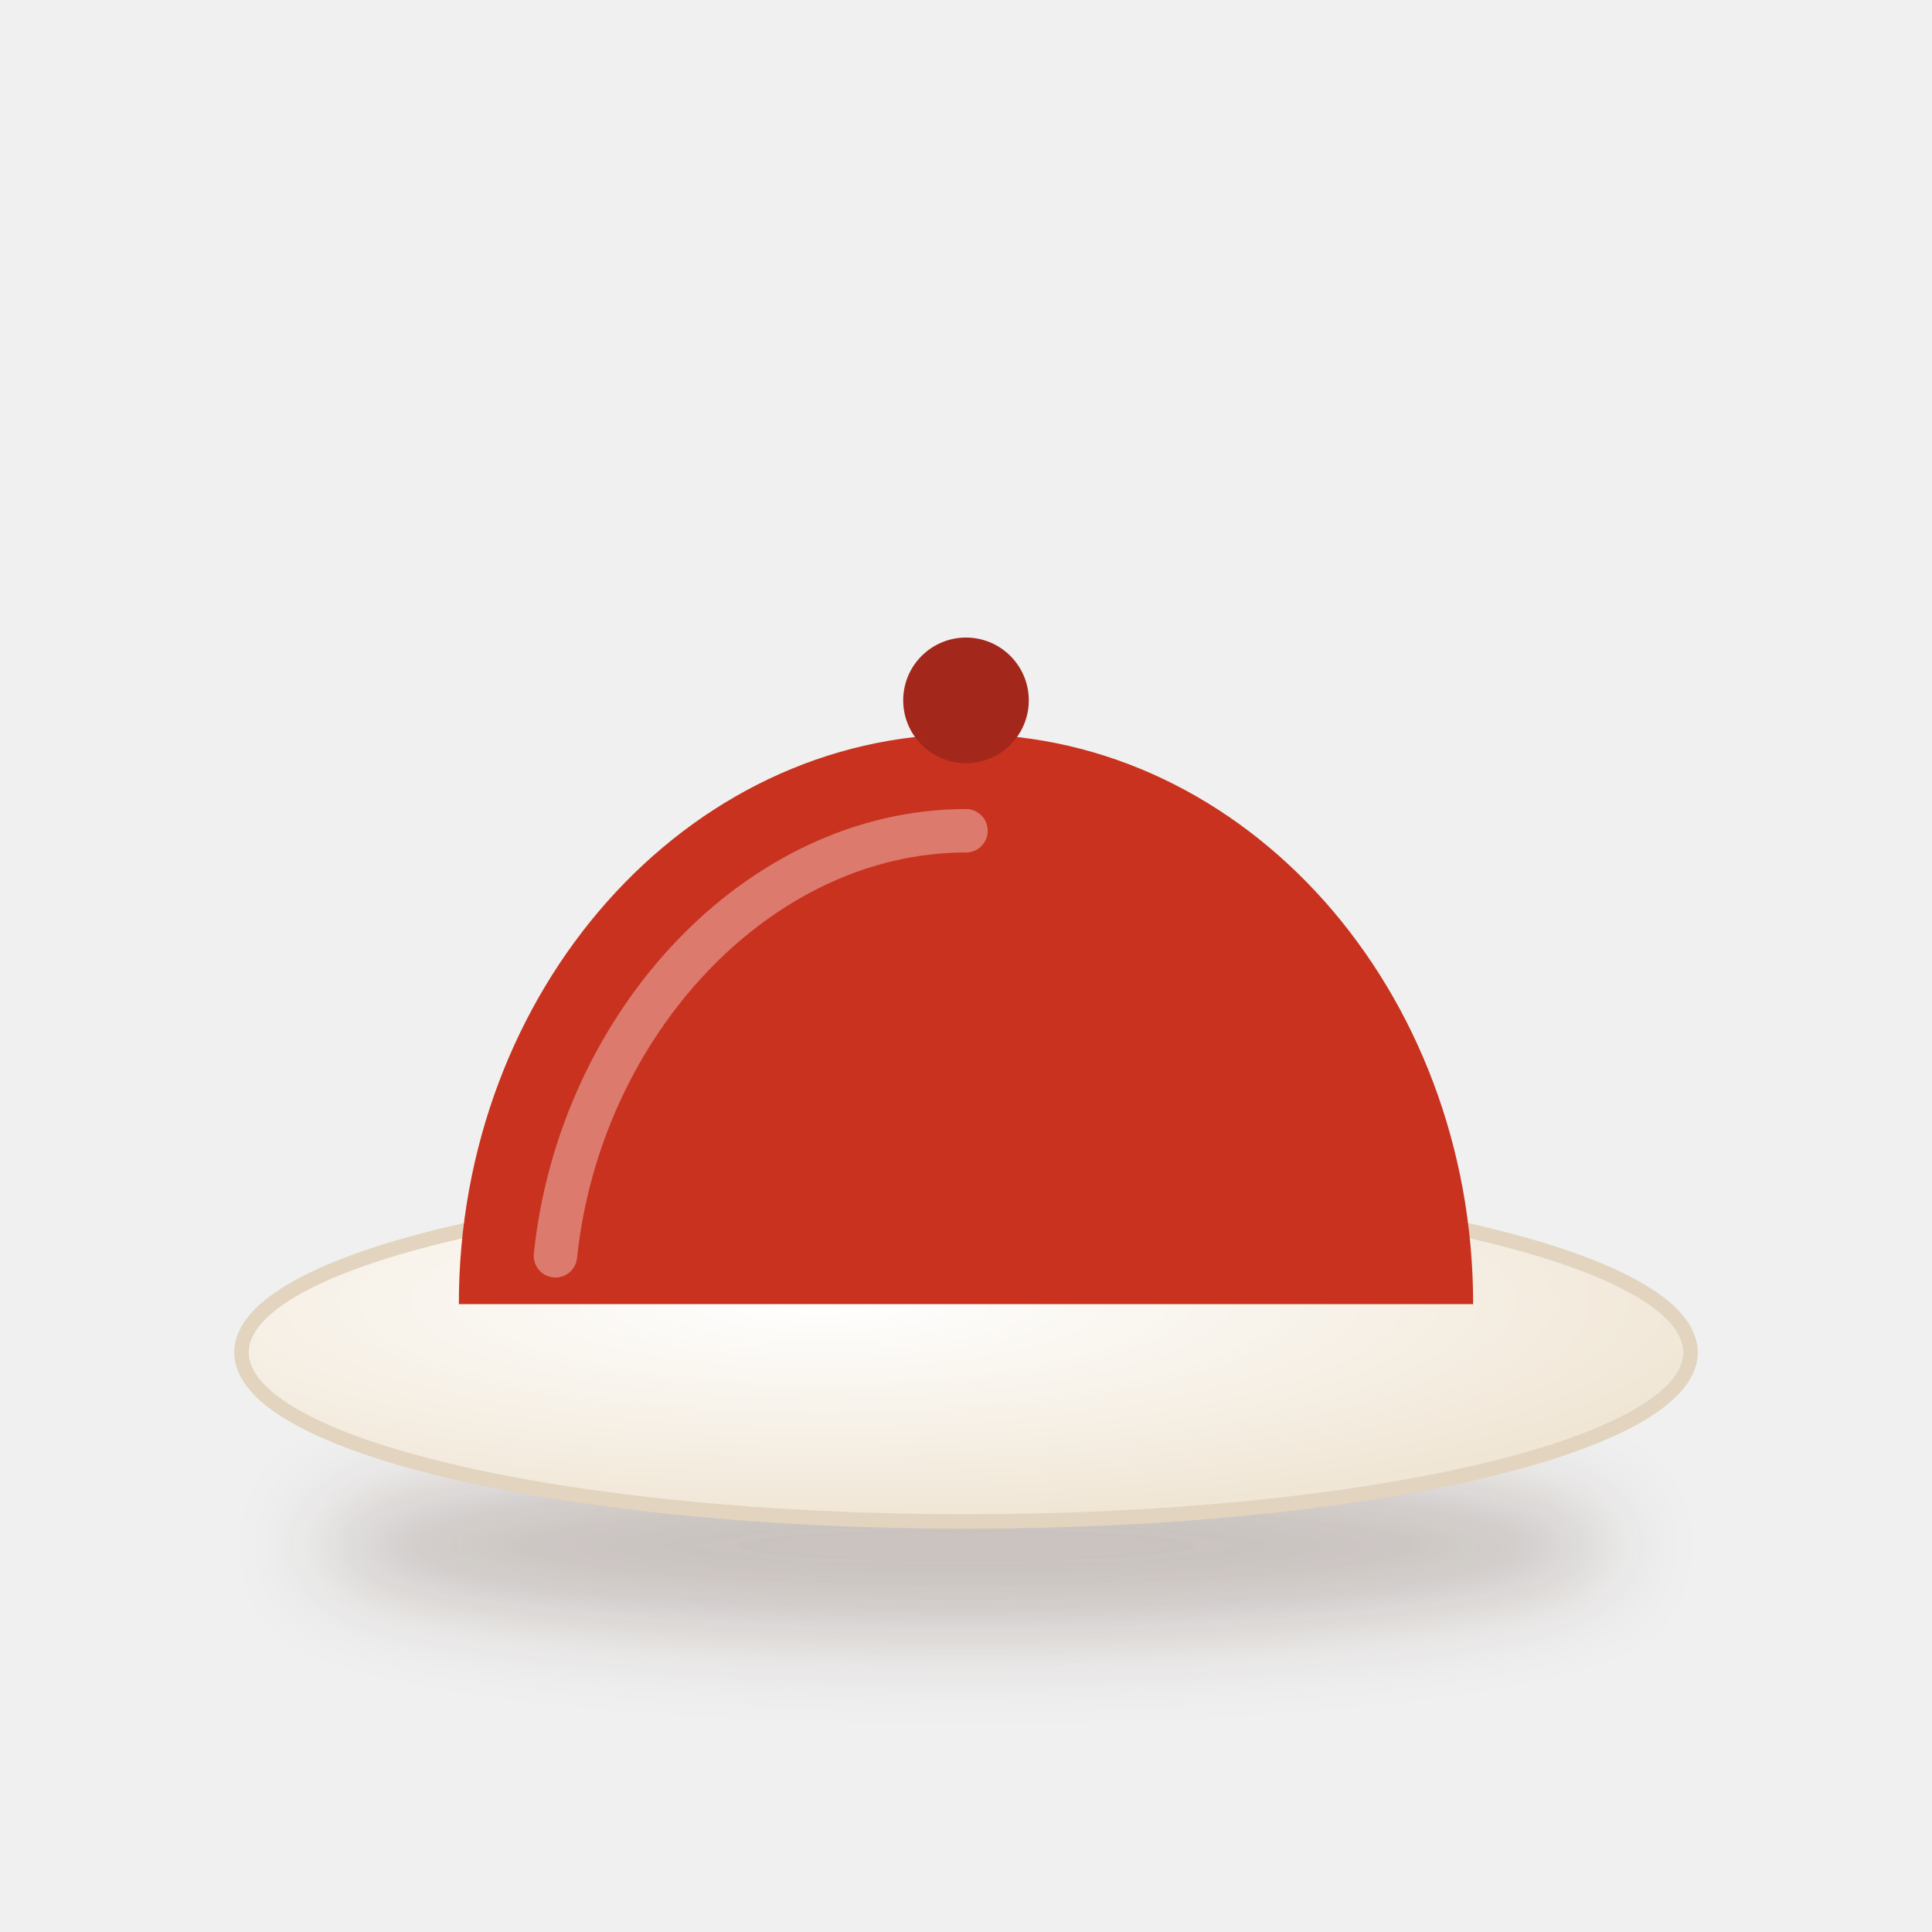
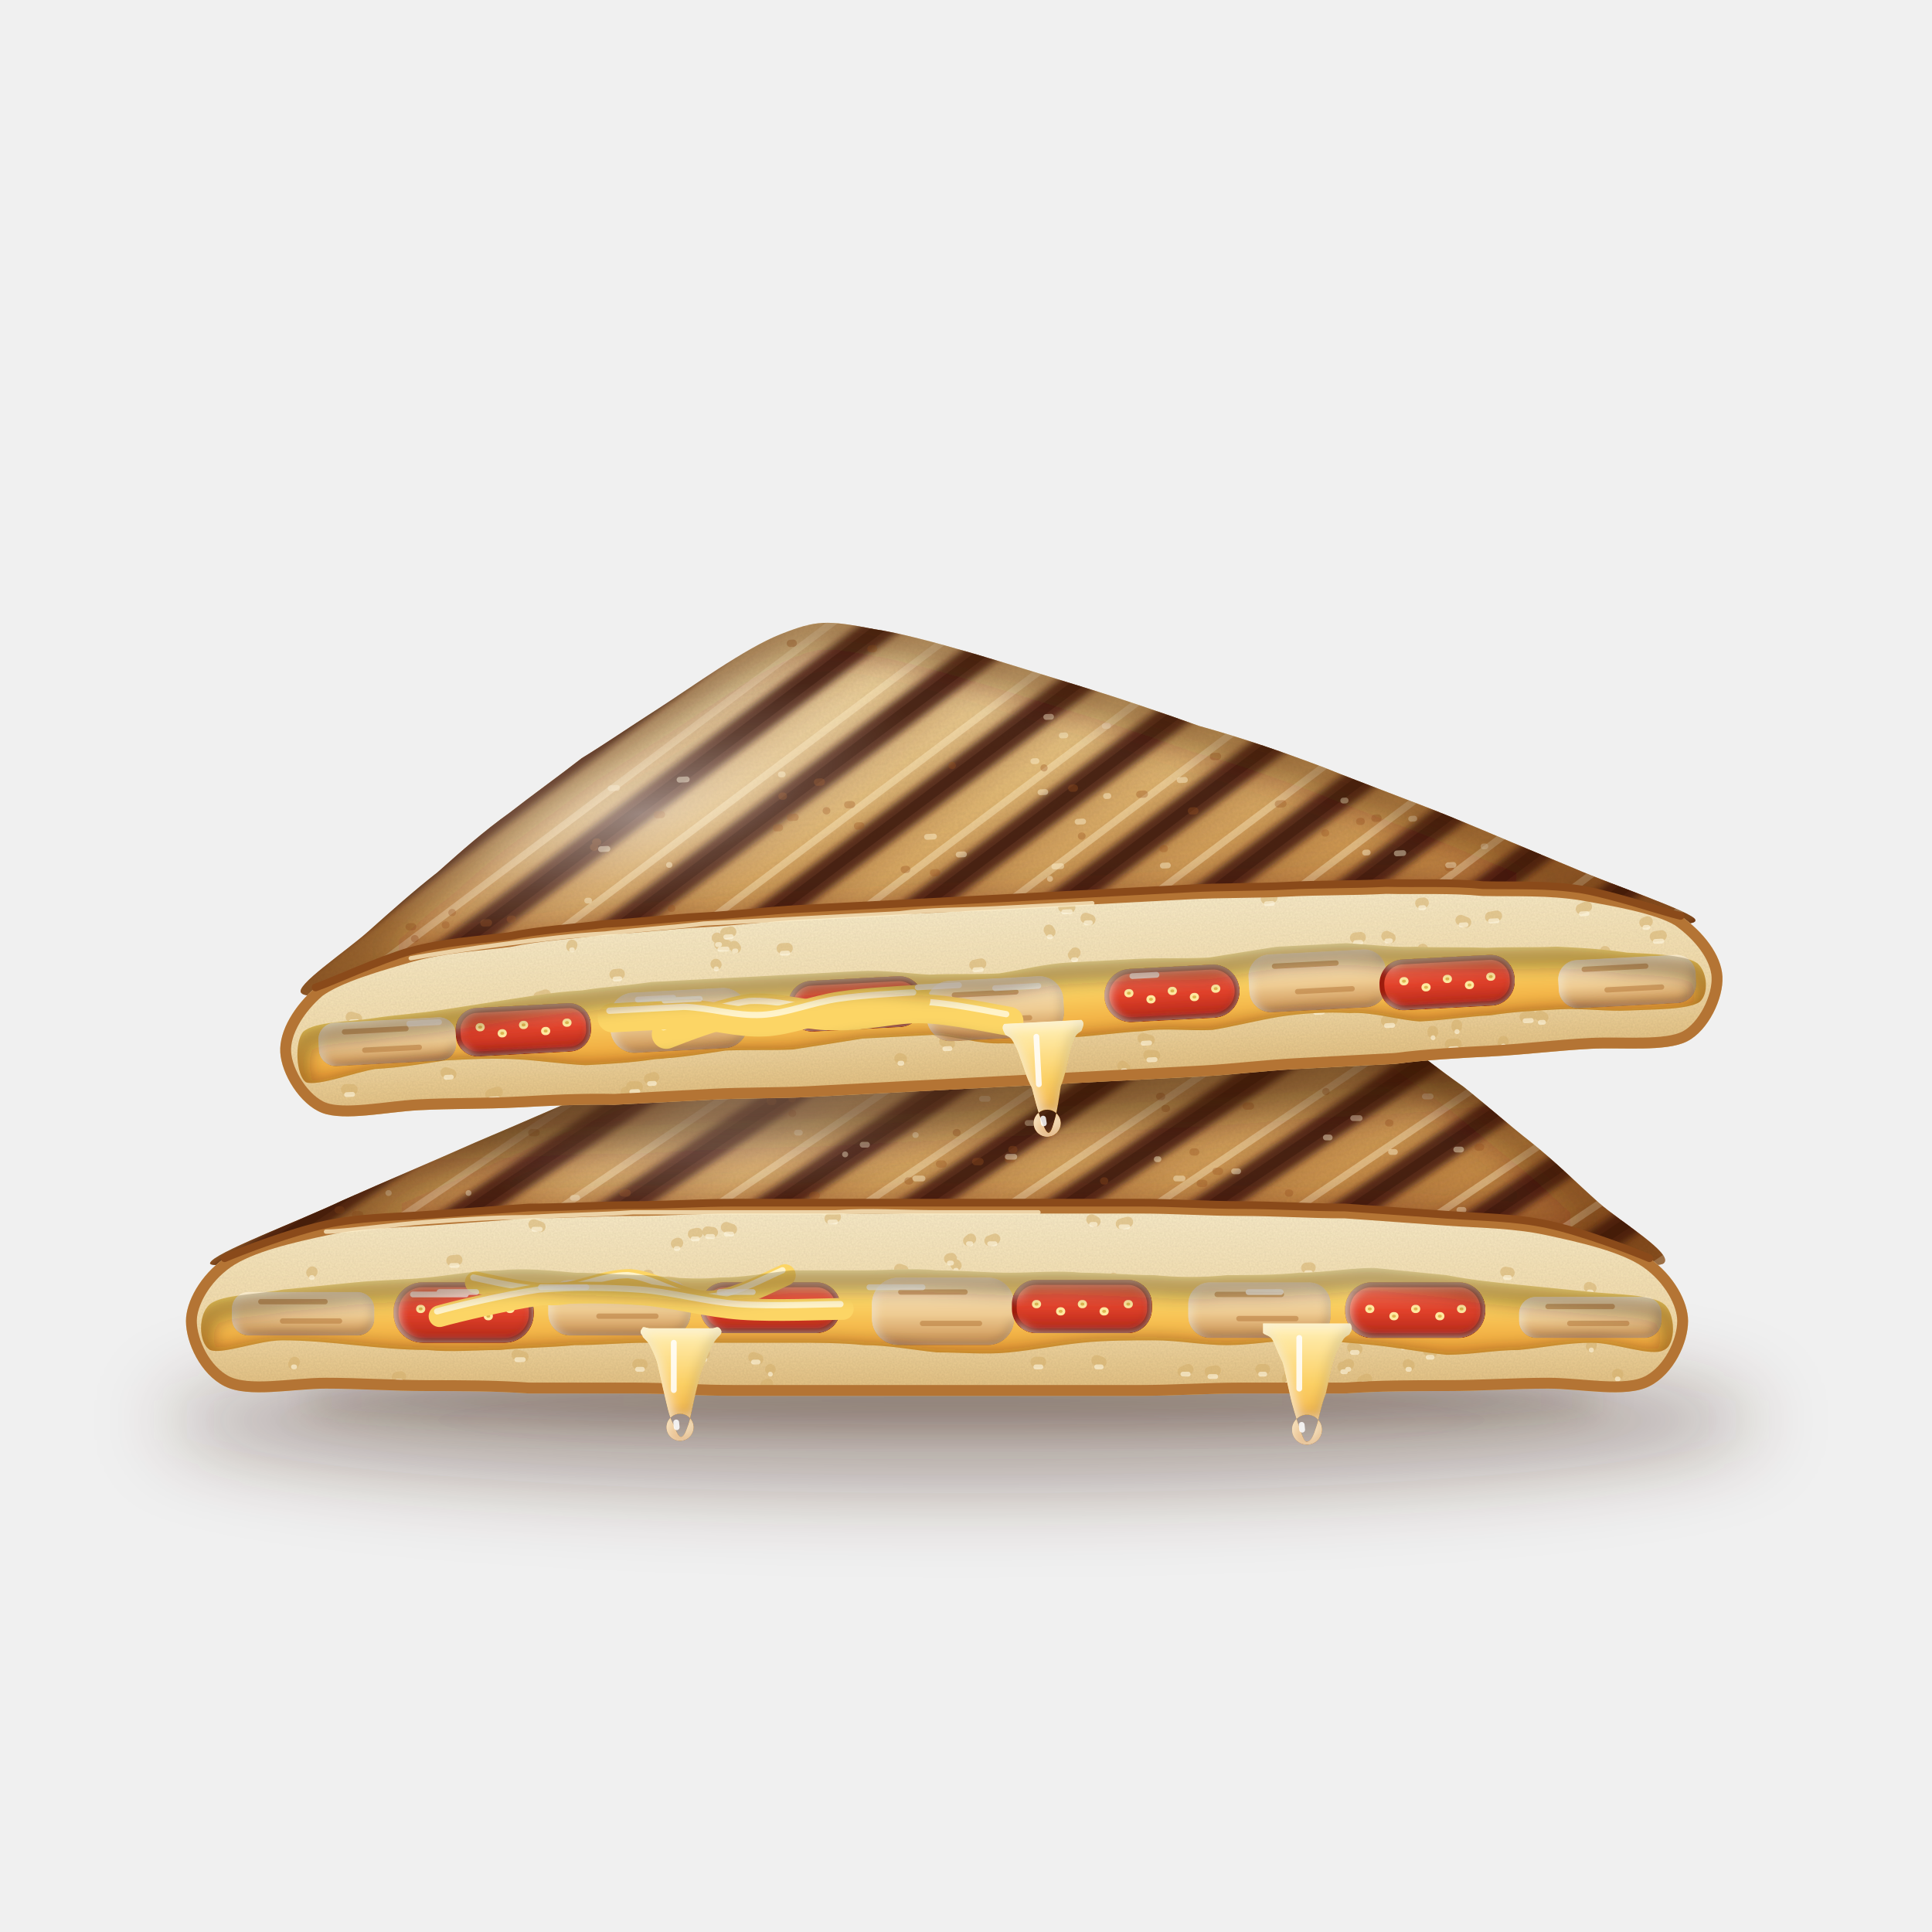
<svg xmlns="http://www.w3.org/2000/svg" viewBox="0 0 800 800" width="800" height="800">
  <defs>
-     <filter id="p-s" x="-30%" y="-80%" width="160%" height="260%">
-       <feGaussianBlur stdDeviation="18" />
-     </filter>
-     <radialGradient id="p-g" cx="0.4" cy="0.35" r="0.7">
-       <stop offset="0" stop-color="#ffffff" />
-       <stop offset="1" stop-color="#EFE4D2" />
+     <filter id="panini-poulet-shadow" x="-30%" y="-80%" width="160%" height="260%">
+       <feGaussianBlur stdDeviation="16" />
+     </filter>
+     <filter id="panini-poulet-blur7" x="-50%" y="-50%" width="200%" height="200%">
+       <feGaussianBlur stdDeviation="7" />
+     </filter>
+     <path id="panini-poulet-topb" d="M-301 -51c1-4 36-17 55-26 18-8 37-16 55-24 19-8 37-16 56-24 19-7 38-15 57-22 19-7 32-12 57-20 24-8 68-24 89-29 22-5 26-5 41 0 15 5 35 22 49 30 13 8 20 13 30 20 10 7 20 15 30 22 10 8 19 16 28 23 10 8 19 17 28 25 9 8 31 21 27 25-3 3-33-3-48-4-15-1-28-3-42-4-14-1-28-2-42-3-14 0-29-1-43-1-14 0-28-1-42-1-14 0-28 0-42 0-14 0-28 0-42 0-14 0-28 0-42 0-14 0-28 0-42 0-14 0-28 1-42 1-14 0-29 1-43 1-14 1-28 2-42 3-14 1-27 3-42 4-15 1-49 7-48 4Z" />
+     <path id="panini-poulet-faceb" d="M-311 -27c0-8 6-19 16-26 10-7 28-11 42-14 14-3 28-3 42-4 14-1 28-2 42-3 14 0 29-1 43-1 14 0 28-1 42-1 14 0 28 0 42 0 14 0 28 0 42 0 14 0 28 0 42 0 14 0 28 0 42 0 14 0 28 1 42 1 14 0 29 1 43 1 14 1 28 2 42 3 14 1 28 1 42 4 14 3 32 7 42 14 10 7 16 18 16 26 0 9-6 22-16 27-10 5-28 1-42 1-14 0-28 1-42 1-14 0-28 0-42 1-14 0-29 0-43 0-14 0-28 1-42 1-14 0-28 0-42 0-14 0-28 0-42 0-14 0-28 0-42 0-14 0-28 0-42 0-14 0-28-1-42-1-14 0-29 0-43 0-14-1-28-1-42-1-14 0-28-1-42-1-14 0-32 4-42-1-10-5-16-18-16-27Z" />
+     <radialGradient id="panini-poulet-top-panini" cx="0.32" cy="0.18" r="0.95">
+       <stop offset="0" stop-color="#FBE6B4" />
+       <stop offset="0.4" stop-color="#EDC780" />
+       <stop offset="0.8" stop-color="#D39A50" />
+       <stop offset="1" stop-color="#AE6E32" />
    </radialGradient>
+     <filter id="panini-poulet-panini-grain" x="0" y="0" width="100%" height="100%">
+       <feTurbulence type="fractalNoise" baseFrequency="0.85" numOctaves="2" seed="3" result="n" />
+       <feColorMatrix in="n" type="matrix" values="0 0 0 0 0  0 0 0 0 0  0 0 0 0 0  0 0 0 0.14 0" result="g" />
+       <feComposite in="g" in2="SourceGraphic" operator="in" result="gi" />
+       <feMerge>
+         <feMergeNode in="SourceGraphic" />
+         <feMergeNode in="gi" />
+       </feMerge>
+     </filter>
+     <filter id="panini-poulet-blur4" x="-50%" y="-50%" width="200%" height="200%">
+       <feGaussianBlur stdDeviation="4" />
+     </filter>
+     <filter id="panini-poulet-blur14" x="-50%" y="-50%" width="200%" height="200%">
+       <feGaussianBlur stdDeviation="1.4" />
+     </filter>
+     <radialGradient id="panini-poulet-sheen" cx="0.5" cy="0.5" r="0.5">
+       <stop offset="0" stop-color="#fff" stop-opacity="0.45" />
+       <stop offset="0.6" stop-color="#fff" stop-opacity="0.135" />
+       <stop offset="1" stop-color="#fff" stop-opacity="0" />
+     </radialGradient>
+     <clipPath id="panini-poulet-tcb">
+       <use href="#panini-poulet-topb" />
+     </clipPath>
+     <linearGradient id="panini-poulet-crumb" x1="0" y1="0" x2="0" y2="1">
+       <stop offset="0" stop-color="#F9EBC8" />
+       <stop offset="0.6" stop-color="#F3DCAA" />
+       <stop offset="1" stop-color="#E2BE7E" />
+     </linearGradient>
+     <filter id="panini-poulet-crumb-grain" x="0" y="0" width="100%" height="100%">
+       <feTurbulence type="fractalNoise" baseFrequency="1.3" numOctaves="2" seed="3" result="n" />
+       <feColorMatrix in="n" type="matrix" values="0 0 0 0 0  0 0 0 0 0  0 0 0 0 0  0 0 0 0.16 0" result="g" />
+       <feComposite in="g" in2="SourceGraphic" operator="in" result="gi" />
+       <feMerge>
+         <feMergeNode in="SourceGraphic" />
+         <feMergeNode in="gi" />
+       </feMerge>
+     </filter>
+     <path id="panini-poulet-bandb" d="M-301 -34c5-4 20-4 30-6 10-1 20-2 30-3 10-1 20-1 30-2 10-1 20-3 30-3 10-1 21 0 31 1 10 0 20 1 30 1 10 1 20 2 30 1 10 0 20-2 30-3 10 0 20 0 30 0 10 0 20-1 30 0 10 0 20 1 30 1 10 0 20-1 30 0 10 0 20 1 30 1 10 1 20 1 30 0 10 0 20 0 30-1 10 0 21-2 31-2 10 1 20 2 30 3 10 2 20 3 30 4 10 1 20 2 30 3 10 1 25 1 30 5 5 4 5 17 0 19-5 3-20-3-30-3-10 0-20 2-30 3-10 0-20 2-30 2-10-1-20-3-30-4-10-1-21-2-31-2-10 0-20 2-30 2-10 0-20-2-30-2-10 0-20 0-30 1-10 1-20 3-30 4-10 1-20 0-30 0-10-1-20-3-30-3-10-1-20-1-30-1-10 0-20 0-30 0-10 0-20-1-30 0-10 0-20 1-30 1-10 1-21 1-31 2-10 0-20 1-30 0-10 0-20-1-30-2-10-1-20-2-30-2-10 0-25 6-30 4-5-3-5-15 0-19Z" />
+     <linearGradient id="panini-poulet-melt" x1="0" y1="-52" x2="0" y2="-16" gradientUnits="userSpaceOnUse">
+       <stop offset="0" stop-color="#FFF2C4" />
+       <stop offset="0.45" stop-color="#FCD565" />
+       <stop offset="1" stop-color="#EFA53A" />
+     </linearGradient>
+     <linearGradient id="panini-poulet-pchick" x1="0" y1="0" x2="0" y2="1">
+       <stop offset="0" stop-color="#FBE8C4" />
+       <stop offset="0.55" stop-color="#EECB92" />
+       <stop offset="1" stop-color="#C98E4E" />
+     </linearGradient>
+     <linearGradient id="panini-poulet-ptom" x1="0" y1="0" x2="0" y2="1">
+       <stop offset="0" stop-color="#F7765A" />
+       <stop offset="0.5" stop-color="#E2422B" />
+       <stop offset="1" stop-color="#B42718" />
+     </linearGradient>
+     <filter id="panini-poulet-bev-pslice" x="-20%" y="-20%" width="140%" height="140%">
+       <feGaussianBlur in="SourceAlpha" stdDeviation="2" result="b" />
+       <feOffset in="b" dx="1.2" dy="1.2" result="b1" />
+       <feComposite in="SourceAlpha" in2="b1" operator="arithmetic" k2="1" k3="-1" result="h" />
+       <feFlood flood-color="#FFF7DE" flood-opacity="0.55" />
+       <feComposite in2="h" operator="in" result="hc" />
+       <feOffset in="b" dx="-1.2" dy="-1.2" result="b2" />
+       <feComposite in="SourceAlpha" in2="b2" operator="arithmetic" k2="1" k3="-1" result="l" />
+       <feFlood flood-color="#3B1406" flood-opacity="0.4" />
+       <feComposite in2="l" operator="in" result="lc" />
+       <feMerge>
+         <feMergeNode in="SourceGraphic" />
+         <feMergeNode in="lc" />
+         <feMergeNode in="hc" />
+       </feMerge>
+     </filter>
+     <clipPath id="panini-poulet-bandcb">
+       <use href="#panini-poulet-bandb" />
+     </clipPath>
+     <filter id="panini-poulet-blur3" x="-50%" y="-50%" width="200%" height="200%">
+       <feGaussianBlur stdDeviation="3" />
+     </filter>
+     <clipPath id="panini-poulet-fcb">
+       <use href="#panini-poulet-faceb" />
+     </clipPath>
+     <linearGradient id="panini-poulet-drip-cheese" x1="0" y1="0" x2="0" y2="1">
+       <stop offset="0" stop-color="#FFF0B8" />
+       <stop offset="0.5" stop-color="#FCD064" />
+       <stop offset="1" stop-color="#EFA53A" />
+     </linearGradient>
+     <filter id="panini-poulet-bev-drip-cheese" x="-20%" y="-20%" width="140%" height="140%">
+       <feGaussianBlur in="SourceAlpha" stdDeviation="2.4" result="b" />
+       <feOffset in="b" dx="1.6" dy="1.6" result="b1" />
+       <feComposite in="SourceAlpha" in2="b1" operator="arithmetic" k2="1" k3="-1" result="h" />
+       <feFlood flood-color="#FFF7DE" flood-opacity="0.75" />
+       <feComposite in2="h" operator="in" result="hc" />
+       <feOffset in="b" dx="-1.6" dy="-1.6" result="b2" />
+       <feComposite in="SourceAlpha" in2="b2" operator="arithmetic" k2="1" k3="-1" result="l" />
+       <feFlood flood-color="#3B1406" flood-opacity="0.3" />
+       <feComposite in2="l" operator="in" result="lc" />
+       <feMerge>
+         <feMergeNode in="SourceGraphic" />
+         <feMergeNode in="lc" />
+         <feMergeNode in="hc" />
+       </feMerge>
+     </filter>
+     <path id="panini-poulet-topt" d="M-289 -50c-3-3 19-16 29-24 10-8 20-16 30-23 10-8 20-16 31-23 10-7 21-14 31-21 11-6 19-11 33-19 14-8 37-23 52-28 15-5 19-5 39 0 20 4 59 19 81 27 22 8 34 13 51 20 18 6 35 13 51 20 17 8 34 15 51 23 17 8 33 16 50 24 16 8 49 21 49 24 1 4-32-2-46-3-15-2-27-3-41-4-13-2-27-2-40-3-14 0-27-1-41-1-13 0-27-1-40-1-14 0-27 0-41 0-13 0-27 0-40 0-13 0-27 0-40 0-14 0-27 0-41 0-13 0-27 1-40 1-14 0-27 1-41 1-13 1-27 1-40 3-14 1-26 2-41 4-14 1-43 7-46 3Z" />
+     <path id="panini-poulet-facet" d="M-299 -26c0-9 7-19 16-26 9-6 27-10 40-13 14-3 27-3 41-4 13-2 27-2 40-3 14 0 27-1 41-1 13 0 27-1 40-1 14 0 27 0 41 0 13 0 27 0 40 0 13 0 27 0 40 0 14 0 27 0 41 0 13 0 27 1 40 1 14 0 27 1 41 1 13 1 27 1 40 3 14 1 27 1 41 4 13 3 31 7 40 13 9 7 16 17 16 26 0 9-7 22-16 26-9 4-27 1-40 1-14 0-27 1-41 1-13 0-27 0-40 1-14 0-27 0-41 0-13 0-27 1-40 1-14 0-27 0-41 0-13 0-27 0-40 0-13 0-27 0-40 0-14 0-27 0-41 0-13 0-27-1-40-1-14 0-27 0-41 0-13-1-27-1-40-1-14 0-27-1-41-1-13 0-31 3-40-1-9-4-16-17-16-26Z" />
+     <clipPath id="panini-poulet-tct">
+       <use href="#panini-poulet-topt" />
+     </clipPath>
+     <path id="panini-poulet-bandt" d="M-289 -34c5-4 20-3 29-4 10-1 19-1 29-2 10-1 19-2 29-3 10-1 19-2 29-2 9-1 19-1 29-2 9 0 19 0 29 0 9 0 19 0 28 0 10 0 20 0 29 0 10 0 20 2 29 3 10 0 19 1 29 1 10-1 19-3 29-3 9 0 19 0 29 0 9 0 19 1 29 1 9-1 19-2 28-3 10 0 20 0 29 0 10 1 20 3 29 3 10 1 19 1 29 2 10 0 19 1 29 1 10 1 19 2 29 4 9 1 24 2 29 6 4 4 4 13 0 16-5 3-20 2-29 2-10 0-19-2-29-2-10 0-19 0-29 1-10 0-19 1-29 1-9-1-19-5-29-5-9-1-19-1-29 0-9 1-19 3-28 4-10 0-20-2-29-1-10 0-20 1-29 1-10 1-19 2-29 1-10 0-19-4-29-5-9 0-19 0-29 0-9 1-19 2-29 3-9 0-19-1-28-1-10 1-20 2-29 2-10 1-20 1-29 1-10-1-19-3-29-4-10-1-19-1-29-1-10 1-19 2-29 2-9 1-24 6-29 4-4-3-4-17 0-21Z" />
+     <clipPath id="panini-poulet-bandct">
+       <use href="#panini-poulet-bandt" />
+     </clipPath>
+     <clipPath id="panini-poulet-fct">
+       <use href="#panini-poulet-facet" />
+     </clipPath>
+     <clipPath id="panini-poulet-cast">
+       <use href="#panini-poulet-topb" transform="translate(388 574)" />
+     </clipPath>
+     <filter id="panini-poulet-blur9" x="-50%" y="-50%" width="200%" height="200%">
+       <feGaussianBlur stdDeviation="9" />
+     </filter>
  </defs>
-   <ellipse cx="400" cy="640" rx="270" ry="36" fill="#3a1f10" opacity="0.22" filter="url(#p-s)" />
-   <ellipse cx="400" cy="560" rx="300" ry="70" fill="url(#p-g)" stroke="#E2D4BE" stroke-width="6" />
-   <path d="M190 540c0-130 94-236 210-236s210 106 210 236z" fill="#C8321E" />
-   <path d="M230 520c10-96 84-176 170-176" fill="none" stroke="#fff" stroke-opacity=".35" stroke-width="18" stroke-linecap="round" />
-   <circle cx="400" cy="290" r="26" fill="#A3271A" />
+   <ellipse cx="398" cy="588" rx="330.4" ry="30" fill="#3a1f10" opacity="0.34" filter="url(#panini-poulet-shadow)" />
+   <ellipse cx="394" cy="580" rx="271" ry="10" fill="#3a1f10" opacity=".32" filter="url(#panini-poulet-blur7)" />
+   <g transform="translate(388 574)">
+     <use href="#panini-poulet-topb" fill="url(#panini-poulet-top-panini)" filter="url(#panini-poulet-panini-grain)" />
+     <g clip-path="url(#panini-poulet-tcb)">
+       <path d="M-88 512l733.7-494.9M-107 484l733.7-494.9M-126 456l733.7-494.9M-145 428l733.7-494.9M-164 399l733.7-494.9M-183 371l733.7-494.9M-202 343l733.7-494.9M-221 315l733.7-494.9M-240 287l733.7-494.9M-259 258l733.7-494.9M-278 230l733.7-494.9M-297 202l733.7-494.9M-316 174l733.7-494.9M-335 146l733.7-494.9M-354 118l733.7-494.9M-373 89l733.7-494.9M-392 61l733.7-494.9M-411 33l733.7-494.9M-430 5l733.7-494.9M-449 -23l733.7-494.9M-468 -52l733.7-494.9M-487 -80l733.7-494.9M-506 -108l733.7-494.9M-525 -136l733.7-494.9M-544 -164l733.7-494.9M-563 -193l733.7-494.9M-582 -221l733.7-494.9" stroke="#7A3A12" stroke-width="28.8" stroke-linecap="round" fill="none" opacity=".22" filter="url(#panini-poulet-blur4)" />
+       <path d="M-88 512l733.7-494.9M-107 484l733.7-494.9M-126 456l733.7-494.9M-145 428l733.7-494.9M-164 399l733.7-494.9M-183 371l733.7-494.9M-202 343l733.7-494.9M-221 315l733.7-494.9M-240 287l733.7-494.9M-259 258l733.7-494.9M-278 230l733.7-494.9M-297 202l733.7-494.9M-316 174l733.7-494.9M-335 146l733.7-494.9M-354 118l733.7-494.9M-373 89l733.7-494.9M-392 61l733.7-494.9M-411 33l733.7-494.9M-430 5l733.7-494.9M-449 -23l733.7-494.9M-468 -52l733.7-494.9M-487 -80l733.7-494.9M-506 -108l733.7-494.9M-525 -136l733.7-494.9M-544 -164l733.7-494.9M-563 -193l733.7-494.9M-582 -221l733.7-494.9" stroke="#40190A" stroke-width="12" stroke-linecap="round" fill="none" opacity=".82" filter="url(#panini-poulet-blur14)" />
+       <path d="M-88 512l733.7-494.9M-107 484l733.7-494.9M-126 456l733.7-494.9M-145 428l733.7-494.9M-164 399l733.7-494.9M-183 371l733.7-494.9M-202 343l733.7-494.9M-221 315l733.7-494.9M-240 287l733.7-494.9M-259 258l733.7-494.9M-278 230l733.7-494.9M-297 202l733.7-494.9M-316 174l733.7-494.9M-335 146l733.7-494.9M-354 118l733.7-494.9M-373 89l733.7-494.9M-392 61l733.7-494.9M-411 33l733.7-494.9M-430 5l733.7-494.9M-449 -23l733.7-494.9M-468 -52l733.7-494.9M-487 -80l733.7-494.9M-506 -108l733.7-494.9M-525 -136l733.7-494.9M-544 -164l733.7-494.9M-563 -193l733.7-494.9M-582 -221l733.7-494.9" stroke="#2A0E03" stroke-width="4.2" stroke-linecap="round" fill="none" opacity=".35" />
+       <path d="M-95 501l733.7-494.9M-114 473l733.7-494.9M-133 445l733.7-494.9M-152 417l733.7-494.9M-171 388l733.7-494.9M-190 360l733.7-494.9M-209 332l733.7-494.9M-228 304l733.7-494.9M-247 276l733.7-494.9M-266 248l733.7-494.9M-285 219l733.7-494.9M-304 191l733.7-494.9M-323 163l733.7-494.9M-342 135l733.7-494.9M-361 107l733.7-494.9M-381 78l733.7-494.9M-400 50l733.7-494.9M-419 22l733.7-494.9M-438 -6l733.7-494.9M-457 -34l733.7-494.9M-476 -63l733.7-494.9M-495 -91l733.7-494.9M-514 -119l733.7-494.9M-533 -147l733.7-494.9M-552 -175l733.7-494.9M-571 -203l733.7-494.9M-590 -232l733.7-494.9" stroke="#FFF1C8" stroke-width="3" stroke-linecap="round" fill="none" opacity=".4" />
+       <path d="M-60 -113l0.2 0M-166 -105l-1.8 0M-68 -118l-1.1 0M-12 -85l0.7 0M-60 -119l0.1 0M143 -146l-0.1 0M31 -98l0.8 0M-130 -80l1.7 0M93 -120l-0.8 0M95 -115l-0.6 0M8 -105l0.3 0M113 -138l-1.8 0M130 -160l-0.9 0M224 -99l1.1 0M187 -109l0.5 0M146 -80l-0.5 0M-24 -127l-0.4 0M106 -97l1.1 0M59 -142l-1.7 0M128 -116l1.8 0M69 -85l0.4 0M74 -143l1.9 0M117 -89l-1.5 0M47 -171l-0.6 0M161 -122l0.1 0M31 -94l-1.5 0M-239 -71l-1.8 0M-248 -73l1.2 0M-50 -79l-1.4 0M1 -92l1.5 0M109 -84l1.5 0M-65 -131l-1 0M16 -93l1.8 0M69 -186l-0.2 0" stroke="#9A5420" stroke-width="3" stroke-linecap="round" fill="none" opacity=".35" />
+       <path d="M40 -109l-2.5 0M188 -97l1.6 0M-149 -78l-1.8 0M202 -120l2.4 0M100 -184l1.1 0M-36 -137l0 0M-32 -140l0.8 0M91 -94l0.7 0M215 -98l2 0M147 -141l3 0M21 -119l-2.4 0M-58 -105l1.2 0M64 -166l-1.8 0M-227 -80l-0.2 0M218 -73l-1.7 0M32 -95l-2.7 0M123 -89l1.7 0M99 -86l2.7 0M-38 -96l-0.1 0M-84 -122l-1 0M-9 -86l3 0M175 -111l-2.7 0M-9 -104l0.2 0M-29 -100l-1.8 0M-194 -80l0 0M161 -103l1.6 0" stroke="#FFF3D2" stroke-width="2.4" stroke-linecap="round" fill="none" opacity=".45" />
+       <use href="#panini-poulet-topb" fill="none" stroke="#4A1F06" stroke-width="22" stroke-opacity=".38" filter="url(#panini-poulet-blur7)" />
+       <ellipse cx="-68" cy="-122" rx="124" ry="45" transform="rotate(-14 -68 -122)" fill="url(#panini-poulet-sheen)" />
+     </g>
+     <use href="#panini-poulet-faceb" fill="url(#panini-poulet-crumb)" filter="url(#panini-poulet-crumb-grain)" />
+     <g clip-path="url(#panini-poulet-fcb)">
+       <path d="M193 -18l-0.1 0.5M270 -41l0.9 0.4M-201 -52l2.3-0.3M-109 -43l-2.4-0.3M-83 -24l-2.5-0.9M195 -9l0.6 0.4M254 -38l-2.7-0.2M282 -5l-0.3 0M205 -14l-1.6-0.7M271 -17l-0.1 0.4M-191 -30l1.7 0.8M170 -9l0.5-0.1M143 -30l-2.7 0.2M-275 -27l2.7-0.4M145 -3l0.4-0.8M-76 -12l1.9 0.8M72 -44l1.1-0.8M-232 -25l-1.2-0.5M24 -61l-2.2 0.8M104 -7l-2.2 1M79 -68l-2.8 0.8M-108 -59l0.7-0.3M43 -10l-2.1 0M-274 -28l1.5 0.4M-167 -67l2.7 1M-24 -38l-1.9 0.9M-13 -32l-2.1 0.8M-120 -46l0.5 0M-99 -13l2.8-0.5M269 -32l-0.5 0.6M153 -49l1.6-0.1M268 -29l-1-0.8M20 -40l0.5-0.6M-42 -70l-2.4 0.6M164 -26l-2.7-0.6M237 -47l-1.6-0.3M148 -6l-1.3-0.8M-129 -21l0.6 0.8M181 -37l0.5-0.4M152 -12l2.2-0.7M-222 -4l-1.6 0.3M178 -3l-1.8 0.8M134 -7l1.7 0M8 -50l-0.3-0.4M168 -8l1.2 0.7M-59 -22l-0.1 0.9M-69 -7l0 0M64 -69l1.5 0.8M14 -61l-1 0.8M-70 -1l-1 0.6M69 -25l1.3 0.7M113 -6l2.4-0.5M-95 -64l2.1 0.3M129 -35l1.8 0.9M-83 -38l0.4 0.6M68 -10l-1.9-0.7M-113 -10l1.2 0.1M-174 -13l2.7 0.8M-122 -9l-2-0.1M-259 -47l0.3-0.4M-14 -48l-1.6-0.5M172 -16l2 0.7M122 -29l-2.4-1M-266 -10l-0.5 0.9M-200 -30l1.9 0.2M-85 -65l-2.3-0.8M117 -29l-2.9 0.4M-101 -63l1.8-0.4M6 -53l-0.9 0.2M-272 -23l-1.3-0.5" stroke="#D4AE6C" stroke-width="4.4" stroke-linecap="round" fill="none" opacity=".55" />
+       <path d="M193 -16l-0.1 0M270 -39l0.9 0M-201 -50l2.3 0M-109 -41l-2.4 0M-83 -22l-2.5 0M195 -7l0.6 0M254 -36l-2.7 0M282 -3l-0.3 0M205 -12l-1.6 0M271 -15l-0.1 0M-191 -28l1.7 0M170 -7l0.5 0M143 -28l-2.7 0M-275 -25l2.7 0M145 -1l0.4 0M-76 -10l1.9 0M72 -42l1.1 0M-232 -23l-1.2 0M24 -59l-2.2 0M104 -5l-2.2 0M79 -66l-2.8 0M-108 -57l0.7 0M43 -8l-2.1 0M-274 -26l1.5 0M-167 -65l2.7 0M-24 -36l-1.9 0M-13 -30l-2.1 0M-120 -44l0.5 0M-99 -11l2.8 0M269 -30l-0.5 0M153 -47l1.6 0M268 -27l-1 0M20 -38l0.5 0M-42 -68l-2.4 0M164 -24l-2.7 0M237 -45l-1.6 0M148 -4l-1.3 0M-129 -19l0.6 0M181 -35l0.5 0M152 -10l2.2 0M-222 -2l-1.6 0M178 -1l-1.8 0M134 -5l1.7 0M8 -48l-0.3 0M168 -6l1.2 0M-59 -20l-0.1 0M-69 -5l0 0M64 -67l1.5 0M14 -59l-1 0M-70 1l-1 0M69 -23l1.3 0M113 -4l2.4 0M-95 -62l2.1 0M129 -33l1.8 0M-83 -36l0.4 0M68 -8l-1.9 0M-113 -8l1.2 0M-174 -11l2.7 0M-122 -7l-2 0M-259 -45l0.3 0M-14 -46l-1.6 0M172 -14l2 0M122 -27l-2.4 0M-266 -8l-0.5 0M-200 -28l1.9 0M-85 -63l-2.3 0M117 -27l-2.9 0M-101 -61l1.8 0M6 -51l-0.9 0M-272 -21l-1.3 0" stroke="#FFF8E2" stroke-width="2" stroke-linecap="round" fill="none" opacity=".6" />
+       <use href="#panini-poulet-bandb" fill="url(#panini-poulet-melt)" />
+       <g filter="url(#panini-poulet-bev-pslice)">
+         <rect x="-292" y="-39" width="59" height="18" rx="7" fill="url(#panini-poulet-pchick)" />
+         <rect x="-161" y="-44" width="59" height="23" rx="9" fill="url(#panini-poulet-pchick)" />
+         <rect x="-27" y="-45" width="59" height="28" rx="11" fill="url(#panini-poulet-pchick)" />
+         <rect x="104" y="-43" width="59" height="23" rx="9" fill="url(#panini-poulet-pchick)" />
+         <rect x="241" y="-37" width="59" height="17" rx="7" fill="url(#panini-poulet-pchick)" />
+         <rect x="-224" y="-42" width="56" height="23" rx="11" fill="url(#panini-poulet-ptom)" stroke="#9E1C10" stroke-width="2" />
+         <rect x="-97" y="-42" width="56" height="19" rx="9" fill="url(#panini-poulet-ptom)" stroke="#9E1C10" stroke-width="2" />
+         <rect x="32" y="-43" width="56" height="20" rx="9" fill="url(#panini-poulet-ptom)" stroke="#9E1C10" stroke-width="2" />
+         <rect x="170" y="-42" width="56" height="21" rx="10" fill="url(#panini-poulet-ptom)" stroke="#9E1C10" stroke-width="2" />
+       </g>
+       <path d="M-280 -35l26.6 0M-271 -27l23.6 0M-149 -39l26.6 0M-140 -29l23.6 0M-15 -39l26.6 0M-6 -26l23.6 0M116 -38l26.6 0M125 -28l23.6 0M253 -33l26.6 0M262 -26l23.6 0" stroke="#B67A3C" stroke-width="2.2" stroke-linecap="round" fill="none" opacity=".55" />
+       <path d="M-214 -32l0.4 0M-205 -29l0.4 0M-196 -32l0.4 0M-186 -29l0.4 0M-177 -32l0.4 0M-88 -34l0.4 0M-79 -31l0.4 0M-69 -34l0.4 0M-60 -31l0.4 0M-50 -34l0.4 0M41 -34l0.4 0M51 -31l0.4 0M60 -34l0.4 0M69 -31l0.4 0M79 -34l0.4 0M179 -32l0.4 0M189 -29l0.4 0M198 -32l0.4 0M208 -29l0.4 0M217 -32l0.4 0" stroke="#FFE9A0" stroke-width="3.4" stroke-linecap="round" fill="none" />
+       <path d="M-214 -32l0.4 0M-205 -29l0.4 0M-196 -32l0.4 0M-186 -29l0.4 0M-177 -32l0.4 0M-88 -34l0.4 0M-79 -31l0.4 0M-69 -34l0.4 0M-60 -31l0.4 0M-50 -34l0.4 0M41 -34l0.4 0M51 -31l0.4 0M60 -34l0.4 0M69 -31l0.4 0M79 -34l0.4 0M179 -32l0.4 0M189 -29l0.4 0M198 -32l0.4 0M208 -29l0.4 0M217 -32l0.4 0" stroke="#C8961E" stroke-width="1.2" stroke-linecap="round" fill="none" opacity=".6" />
+       <path d="M-191 -43c5 1 21 5 32 5 10 0 21-6 32-6 11 1 21 9 32 9 11 0 27-9 32-11" fill="none" stroke="#FCD565" stroke-width="9" stroke-linecap="round" />
+       <path d="M-191 -43c5 1 21 5 32 5 10 0 21-6 32-6 11 1 21 9 32 9 11 0 27-9 32-11" fill="none" stroke="#FFF8DA" stroke-width="2.6" stroke-linecap="round" transform="translate(-1 -2)" opacity=".85" />
+       <path d="M-206 -29c7-2 28-7 42-9 14-1 28-1 42 0 13 1 27 5 41 6 14 1 35 0 42 0" fill="none" stroke="#FCD565" stroke-width="9" stroke-linecap="round" />
+       <path d="M-206 -29c7-2 28-7 42-9 14-1 28-1 42 0 13 1 27 5 41 6 14 1 35 0 42 0" fill="none" stroke="#FFF8DA" stroke-width="2.6" stroke-linecap="round" transform="translate(-1 -2)" opacity=".85" />
+       <path d="M-28 -41l22 0M-206 -39l15.2 0M129 -39l13.3 0M-164 -41l18.8 0M-90 -39l13.7 0M-217 -38l21.9 0" stroke="#FFFFFF" stroke-width="2.4" stroke-linecap="round" fill="none" opacity="0.75" />
+       <g clip-path="url(#panini-poulet-bandcb)">
+         <use href="#panini-poulet-bandb" fill="none" stroke="#3A1606" stroke-width="10" stroke-opacity=".35" transform="translate(0 4)" filter="url(#panini-poulet-blur3)" />
+       </g>
+       <use href="#panini-poulet-faceb" fill="none" stroke="#B47434" stroke-width="9" />
+     </g>
+     <path d="M-295 -53c7-3 28-11 42-14 14-3 28-3 42-4 14-1 28-2 42-3 14 0 29-1 43-1 14 0 28-1 42-1 14 0 28 0 42 0 14 0 28 0 42 0 14 0 28 0 42 0 14 0 28 0 42 0 14 0 28 1 42 1 14 0 29 1 43 1 14 1 28 2 42 3 14 1 28 1 42 4 14 3 35 11 42 14" fill="none" stroke="#8A4A1A" stroke-width="3.2" stroke-linecap="round" />
+     <path d="M-253 -64c7 0 28-3 42-4 14-1 28-2 42-2 14-1 29-1 43-2 14 0 28 0 42 0 14 0 28 0 42 0 14-1 28 0 42 0 14 0 35 0 42 0" fill="none" stroke="#FFF1CC" stroke-width="1.8" stroke-linecap="round" opacity=".75" />
+     <path d="M-122 -24c0-1 2 0 3 0 1 0 2 0 3 0 1 0 2 0 3 0 1 0 2 0 4 0 1 0 2 0 3 0 1 0 2 0 3 0 1 0 2 0 3 0 1 0 2 0 4 0 1 0 2 0 3 0 1 0 2-1 3 0 1 1 1 2 0 3-1 1-2 2-3 4-1 2-2 4-3 7-2 4-3 9-4 13-1 4-2 10-3 13-1 3-2 5-3 5-1 0-2-2-3-5-2-3-3-9-4-13-1-4-2-9-3-13-1-3-2-5-3-7-1-2-3-3-3-4-1-1-1-2 0-3ZM-112 17a5.6 5.6 0 1 0 11.2 0a5.6 5.6 0 1 0 -11.2 0Z" fill="url(#panini-poulet-drip-cheese)" filter="url(#panini-poulet-bev-drip-cheese)" />
+     <path d="M-108 15l0.2 2M-109 -18l0 19.6" stroke="#FFFFFF" stroke-width="2.4" stroke-linecap="round" fill="none" opacity="0.85" />
+     <path d="M135 -26c1 0 3 0 4 0 1 0 2 0 4 0 1 0 2 0 3 0 1 0 3 0 4 0 1 0 2 0 3 0 2 0 3 0 4 0 1 0 2 0 4 0 1 0 2 0 3 0 1 0 3 0 4 0 1 0 3 0 3 0 1 1 1 3 0 4 0 1-2 1-3 3-1 2-3 5-4 9-1 3-2 9-3 13-2 5-3 11-4 14-1 3-2 6-4 6-1 0-2-3-3-6-1-3-3-9-4-14-1-4-2-10-3-13-2-4-3-7-4-9-1-2-3-2-4-3 0-1 0-3 0-4ZM147 18a6.2 6.2 0 1 0 12.4 0a6.2 6.2 0 1 0 -12.4 0Z" fill="url(#panini-poulet-drip-cheese)" filter="url(#panini-poulet-bev-drip-cheese)" />
+     <path d="M151 16l0.2 2M150 -20l0 21" stroke="#FFFFFF" stroke-width="2.4" stroke-linecap="round" fill="none" opacity="0.85" />
+   </g>
+   <g clip-path="url(#panini-poulet-cast)" opacity=".55">
+     <g transform="translate(424 462)rotate(-3)" filter="url(#panini-poulet-blur9)">
+       <use href="#panini-poulet-topt" fill="#3a1606" />
+       <use href="#panini-poulet-facet" fill="#3a1606" />
+     </g>
+   </g>
+   <g transform="translate(416 446)rotate(-3)">
+     <use href="#panini-poulet-topt" fill="url(#panini-poulet-top-panini)" filter="url(#panini-poulet-panini-grain)" />
+     <g clip-path="url(#panini-poulet-tct)">
+       <path d="M-137 491l703.9-474.8M-156 463l703.9-474.8M-175 434l703.9-474.8M-194 406l703.9-474.8M-213 378l703.9-474.8M-232 350l703.9-474.8M-251 322l703.9-474.8M-270 293l703.9-474.8M-289 265l703.9-474.8M-308 237l703.9-474.8M-327 209l703.9-474.8M-346 181l703.9-474.8M-365 153l703.9-474.8M-384 124l703.9-474.8M-403 96l703.9-474.8M-422 68l703.9-474.8M-441 40l703.9-474.8M-460 12l703.9-474.8M-479 -17l703.9-474.8M-498 -45l703.9-474.8M-517 -73l703.9-474.8M-536 -101l703.9-474.8M-555 -129l703.9-474.8M-574 -158l703.9-474.8M-593 -186l703.9-474.8" stroke="#7A3A12" stroke-width="28.8" stroke-linecap="round" fill="none" opacity=".22" filter="url(#panini-poulet-blur4)" />
+       <path d="M-137 491l703.9-474.8M-156 463l703.9-474.8M-175 434l703.9-474.8M-194 406l703.9-474.8M-213 378l703.9-474.8M-232 350l703.9-474.8M-251 322l703.9-474.8M-270 293l703.9-474.8M-289 265l703.9-474.8M-308 237l703.9-474.8M-327 209l703.9-474.8M-346 181l703.9-474.8M-365 153l703.9-474.8M-384 124l703.9-474.8M-403 96l703.9-474.8M-422 68l703.9-474.8M-441 40l703.9-474.8M-460 12l703.9-474.8M-479 -17l703.9-474.8M-498 -45l703.9-474.8M-517 -73l703.9-474.8M-536 -101l703.9-474.8M-555 -129l703.9-474.8M-574 -158l703.9-474.8M-593 -186l703.9-474.8" stroke="#40190A" stroke-width="12" stroke-linecap="round" fill="none" opacity=".82" filter="url(#panini-poulet-blur14)" />
+       <path d="M-137 491l703.9-474.8M-156 463l703.9-474.8M-175 434l703.9-474.8M-194 406l703.9-474.8M-213 378l703.9-474.8M-232 350l703.9-474.8M-251 322l703.9-474.8M-270 293l703.9-474.8M-289 265l703.9-474.8M-308 237l703.9-474.8M-327 209l703.9-474.8M-346 181l703.9-474.8M-365 153l703.9-474.8M-384 124l703.9-474.8M-403 96l703.9-474.8M-422 68l703.9-474.8M-441 40l703.9-474.8M-460 12l703.9-474.8M-479 -17l703.9-474.8M-498 -45l703.9-474.8M-517 -73l703.9-474.8M-536 -101l703.9-474.8M-555 -129l703.9-474.8M-574 -158l703.9-474.8M-593 -186l703.9-474.8" stroke="#2A0E03" stroke-width="4.2" stroke-linecap="round" fill="none" opacity=".35" />
+       <path d="M-145 480l703.9-474.8M-164 452l703.9-474.8M-183 423l703.9-474.8M-202 395l703.9-474.8M-221 367l703.9-474.8M-240 339l703.9-474.8M-259 311l703.9-474.8M-278 283l703.9-474.8M-297 254l703.9-474.8M-316 226l703.9-474.8M-335 198l703.9-474.8M-354 170l703.9-474.8M-373 142l703.9-474.8M-392 113l703.9-474.8M-411 85l703.9-474.8M-430 57l703.9-474.8M-449 29l703.9-474.8M-468 1l703.9-474.8M-487 -28l703.9-474.8M-506 -56l703.9-474.8M-525 -84l703.9-474.8M-544 -112l703.9-474.8M-563 -140l703.9-474.8M-582 -168l703.9-474.8M-601 -197l703.9-474.8" stroke="#FFF1C8" stroke-width="3" stroke-linecap="round" fill="none" opacity=".4" />
+       <path d="M-212 -75l1.9 0M-138 -116l1.8 0M-37 -88l1 0M-46 -180l1.1 0M-201 -76l0.9 0M34 -118l1.1 0M-164 -106l0.8 0M62 -114l1.9 0M-243 -75l1.5 0M95 -128l-1.7 0M37 -98l0.2 0M-165 -104l0.4 0M-71 -126l1.6 0M121 -107l-1.9 0M23 -127l0 0M-86 -121l0.6 0M-241 -70l0.2 0M188 -77l0.9 0M-228 -75l0.3 0M71 -91l-0.5 0M160 -99l-1.3 0M-25 -86l1.3 0M-89 -108l1.3 0M-54 -107l-1.4 0M-59 -116l1.6 0M83 -106l1.4 0M-68 -114l0.2 0M-134 -77l-0.2 0M138 -94l-0.3 0M-225 -80l0.2 0M153 -98l-0.7 0M-83 -112l2 0M-15 -130l0.1 0M-78 -184l-1.2 0" stroke="#9A5420" stroke-width="3" stroke-linecap="round" fill="none" opacity=".35" />
+       <path d="M27 -148l-2 0M31 -140l1.5 0M21 -117l2 0M167 -84l2.7 0M175 -98l-1.3 0M23 -81l0.1 0M-154 -128l-2.7 0M-168 -82l-0.8 0M28 -86l-2.9 0M-134 -95l-0.2 0M20 -130l-1.3 0M70 -84l2.1 0M38 -104l-2.3 0M147 -107l-1 0M-125 -130l-3 0M-24 -101l-2.9 0M-72 -192l-0.7 0M48 -114l1 0M-12 -93l-2.2 0M49 -143l1.4 0M203 -85l0.8 0M81 -119l-2.2 0M-86 -130l0.8 0M188 -78l2.2 0M-162 -103l2.7 0M155 -85l-1.1 0" stroke="#FFF3D2" stroke-width="2.4" stroke-linecap="round" fill="none" opacity=".45" />
+       <use href="#panini-poulet-topt" fill="none" stroke="#4A1F06" stroke-width="22" stroke-opacity=".38" filter="url(#panini-poulet-blur7)" />
+       <ellipse cx="-145" cy="-117" rx="119" ry="43" transform="rotate(-14 -145 -117)" fill="url(#panini-poulet-sheen)" />
+     </g>
+     <use href="#panini-poulet-facet" fill="url(#panini-poulet-crumb)" filter="url(#panini-poulet-crumb-grain)" />
+     <g clip-path="url(#panini-poulet-fct)">
+       <path d="M114 -28l0.5-0.9M-138 -18l-1.9 0.2M58 -13l2.7 0.8M249 -21l-1.6 0.9M-157 -51l-2 0.1M112 -68l2.5-0.4M251 -39l0.1 0.8M-113 -20l-0.9 0.6M-109 -60l0.6 0.8M185 -4l2.5 0M207 -4l-0.2 0.5M-270 -9l-2.5-0.2M-157 -2l1.6-0.4M177 -63l-1.3 0.1M-145 -42l-0.1 0.2M224 -13l-1.3-0.8M-115 -63l-0.9-0.8M9 -9l1-0.6M-226 -33l0.4 0.6M-33 -27l0.4-0.2M51 -35l0.1-0.6M242 -57l2.4-0.9M-172 -20l0.3 0M239 -27l1.9-0.2M-184 -41l1.4-0.8M-263 -32l1.1-0.1M-22 -15l-2.1-1M22 -59l-0.5-0.9M-188 -44l-3 0.8M207 -56l-2.7 0.3M148 -50l2.2-0.1M-87 -58l-2.3 0M-10 -47l2.7-0.4M268 -50l1.2-0.4M186 -32l-2.7 0.3M-196 -21l-2.6-1M-269 -39l2.4 0.8M49 -30l-0.3-0.6M-4 -20l-2.4-0.8M192 -55l2.1 1M176 -43l-0.3-0.9M161 -50l1.5 0.8M178 -9l0-0.7M-117 -53l0.2 0.2M-67 -28l1.9 0M272 -44l2.7-0.3M-7 -30l2.4 0.4M-213 -4l3-0.8M130 -22l2.8-0.9M-115 -61l3 0.4M60 -6l2.6 0.4M219 -14l-2.6 0.4M-133 -32l1 0.5M-110 -66l-2.3 0.3M-152 -4l-2.5-0.2M-231 -28l-0.9 0.9M-43 -10l0.8 0.3M28 -69l2.7 0.3M63 -42l-0.1 0.5M-176 -64l-0.3 0.6M49 -2l1 1M196 -26l2.2 1M27 -42l-2.4-0.8M-231 -14l2.2 0.8M37 -64l1.8 0.8M-147 -7l2-0.5M159 -15l2.6-0.3M-272 -26l0.6-0.7M188 -11l0.1-0.8M31 -49l0.9-0.9" stroke="#D4AE6C" stroke-width="4.4" stroke-linecap="round" fill="none" opacity=".55" />
+       <path d="M114 -26l0.5 0M-138 -16l-1.9 0M58 -11l2.7 0M249 -19l-1.6 0M-157 -49l-2 0M112 -66l2.5 0M251 -37l0.1 0M-113 -18l-0.9 0M-109 -58l0.6 0M185 -2l2.5 0M207 -2l-0.2 0M-270 -7l-2.5 0M-157 0l1.6 0M177 -61l-1.3 0M-145 -40l-0.1 0M224 -11l-1.3 0M-115 -61l-0.9 0M9 -7l1 0M-226 -31l0.4 0M-33 -25l0.4 0M51 -33l0.1 0M242 -55l2.4 0M-172 -18l0.3 0M239 -25l1.9 0M-184 -39l1.4 0M-263 -30l1.1 0M-22 -13l-2.1 0M22 -57l-0.5 0M-188 -42l-3 0M207 -54l-2.7 0M148 -48l2.2 0M-87 -56l-2.3 0M-10 -45l2.7 0M268 -48l1.2 0M186 -30l-2.7 0M-196 -19l-2.6 0M-269 -37l2.4 0M49 -28l-0.3 0M-4 -18l-2.4 0M192 -53l2.1 0M176 -41l-0.3 0M161 -48l1.5 0M178 -7l0 0M-117 -51l0.2 0M-67 -26l1.9 0M272 -42l2.7 0M-7 -28l2.4 0M-213 -2l3 0M130 -20l2.8 0M-115 -59l3 0M60 -4l2.6 0M219 -12l-2.6 0M-133 -30l1 0M-110 -64l-2.3 0M-152 -2l-2.5 0M-231 -26l-0.9 0M-43 -8l0.8 0M28 -67l2.7 0M63 -40l-0.1 0M-176 -62l-0.3 0M49 0l1 0M196 -24l2.2 0M27 -40l-2.4 0M-231 -12l2.2 0M37 -62l1.8 0M-147 -5l2 0M159 -13l2.6 0M-272 -24l0.6 0M188 -9l0.1 0M31 -47l0.9 0" stroke="#FFF8E2" stroke-width="2" stroke-linecap="round" fill="none" opacity=".6" />
+       <use href="#panini-poulet-bandt" fill="url(#panini-poulet-melt)" />
+       <g filter="url(#panini-poulet-bev-pslice)">
+         <rect x="-283" y="-37" width="57" height="18" rx="7" fill="url(#panini-poulet-pchick)" />
+         <rect x="-162" y="-43" width="57" height="25" rx="10" fill="url(#panini-poulet-pchick)" />
+         <rect x="-31" y="-41" width="57" height="25" rx="10" fill="url(#panini-poulet-pchick)" />
+         <rect x="103" y="-45" width="57" height="24" rx="9" fill="url(#panini-poulet-pchick)" />
+         <rect x="231" y="-36" width="57" height="20" rx="8" fill="url(#panini-poulet-pchick)" />
+         <rect x="-225" y="-39" width="54" height="18" rx="8" fill="url(#panini-poulet-ptom)" stroke="#9E1C10" stroke-width="2" />
+         <rect x="-87" y="-43" width="54" height="19" rx="9" fill="url(#panini-poulet-ptom)" stroke="#9E1C10" stroke-width="2" />
+         <rect x="44" y="-41" width="54" height="20" rx="10" fill="url(#panini-poulet-ptom)" stroke="#9E1C10" stroke-width="2" />
+         <rect x="158" y="-39" width="54" height="19" rx="9" fill="url(#panini-poulet-ptom)" stroke="#9E1C10" stroke-width="2" />
+       </g>
+       <path d="M-272 -33l25.5 0M-264 -25l22.6 0M-150 -38l25.5 0M-142 -26l22.6 0M-19 -35l25.5 0M-11 -24l22.6 0M114 -40l25.5 0M123 -29l22.6 0M242 -32l25.5 0M251 -23l22.6 0" stroke="#B67A3C" stroke-width="2.2" stroke-linecap="round" fill="none" opacity=".55" />
+       <path d="M-216 -32l0.4 0M-207 -29l0.4 0M-198 -32l0.4 0M-189 -29l0.4 0M-180 -32l0.4 0M-78 -35l0.4 0M-69 -32l0.4 0M-60 -35l0.4 0M-51 -32l0.4 0M-42 -35l0.4 0M53 -32l0.4 0M62 -29l0.4 0M71 -32l0.4 0M80 -29l0.4 0M89 -32l0.4 0M167 -31l0.4 0M176 -28l0.4 0M185 -31l0.4 0M194 -28l0.4 0M203 -31l0.4 0" stroke="#FFE9A0" stroke-width="3.4" stroke-linecap="round" fill="none" />
+       <path d="M-216 -32l0.4 0M-207 -29l0.4 0M-198 -32l0.4 0M-189 -29l0.4 0M-180 -32l0.4 0M-78 -35l0.4 0M-69 -32l0.4 0M-60 -35l0.4 0M-51 -32l0.4 0M-42 -35l0.4 0M53 -32l0.4 0M62 -29l0.4 0M71 -32l0.4 0M80 -29l0.4 0M89 -32l0.4 0M167 -31l0.4 0M176 -28l0.4 0M185 -31l0.4 0M194 -28l0.4 0M203 -31l0.4 0" stroke="#C8961E" stroke-width="1.2" stroke-linecap="round" fill="none" opacity=".6" />
+       <path d="M-139 -25c6-2 24-8 36-9 12 0 24 5 35 5 12 1 24-2 36-1 12 1 30 6 35 7" fill="none" stroke="#FCD565" stroke-width="12" stroke-linecap="round" />
+       <path d="M-139 -25c6-2 24-8 36-9 12 0 24 5 35 5 12 1 24-2 36-1 12 1 30 6 35 7" fill="none" stroke="#FFF8DA" stroke-width="2.6" stroke-linecap="round" transform="translate(-1 -3)" opacity=".85" />
+       <path d="M-161 -33c5 0 21 0 31 0 11 1 21 5 32 5 10 0 21-4 32-5 10-1 26-1 31-1" fill="none" stroke="#FCD565" stroke-width="12" stroke-linecap="round" />
+       <path d="M-161 -33c5 0 21 0 31 0 11 1 21 5 32 5 10 0 21-4 32-5 10-1 26-1 31-1" fill="none" stroke="#FFF8DA" stroke-width="2.6" stroke-linecap="round" transform="translate(-1 -3)" opacity=".85" />
+       <path d="M-245 -35l12.3 0M-34 -39l17.1 0M-2 -37l17.9 0M-150 -40l14.7 0M-139 -39l14.6 0M55 -39l10 0" stroke="#FFFFFF" stroke-width="2.4" stroke-linecap="round" fill="none" opacity="0.75" />
+       <g clip-path="url(#panini-poulet-bandct)">
+         <use href="#panini-poulet-bandt" fill="none" stroke="#3A1606" stroke-width="10" stroke-opacity=".35" transform="translate(0 4)" filter="url(#panini-poulet-blur3)" />
+       </g>
+       <use href="#panini-poulet-facet" fill="none" stroke="#B47434" stroke-width="9" />
+     </g>
+     <path d="M-283 -52c7-2 27-10 40-13 14-3 27-3 41-4 13-2 27-2 40-3 14 0 27-1 41-1 13 0 27-1 40-1 14 0 27 0 41 0 13 0 27 0 40 0 13 0 27 0 40 0 14 0 27 0 41 0 13 0 27 1 40 1 14 0 27 1 41 1 13 1 27 1 40 3 14 1 27 1 41 4 13 3 33 11 40 13" fill="none" stroke="#8A4A1A" stroke-width="3.2" stroke-linecap="round" />
+     <path d="M-243 -62c7-1 27-3 41-4 13-1 27-2 40-2 14-1 27-1 41-2 13 0 27 0 40 0 14 0 27 0 41 0 13-1 27 0 40 0 13 0 34 0 40 0" fill="none" stroke="#FFF1CC" stroke-width="1.8" stroke-linecap="round" opacity=".75" />
+     <path d="M1 -22c0 0 2 0 3 0 1 0 2 0 3 0 1 0 2 0 4 0 1 0 2 0 3 0 1 0 2 0 3 0 1 0 2 0 3 0 1 0 2 0 3 0 2 0 3 0 4 0 1 0 2 0 3 0 1 0 3 0 3 0 1 1 1 2 0 4 0 1-2 1-3 3-1 2-2 4-3 8-1 3-2 8-4 12-1 5-2 10-3 13-1 3-2 6-3 6-1 0-2-3-3-6-1-3-2-8-3-13-2-4-3-9-4-12-1-4-2-6-3-8-1-2-3-2-3-3-1-2-1-3 0-4ZM11 20a5.6 5.6 0 1 0 11.2 0a5.6 5.6 0 1 0 -11.2 0Z" fill="url(#panini-poulet-drip-cheese)" filter="url(#panini-poulet-bev-drip-cheese)" />
+     <path d="M15 18l0.2 2M14 -16l0 19.7" stroke="#FFFFFF" stroke-width="2.4" stroke-linecap="round" fill="none" opacity="0.85" />
+   </g>
</svg>
